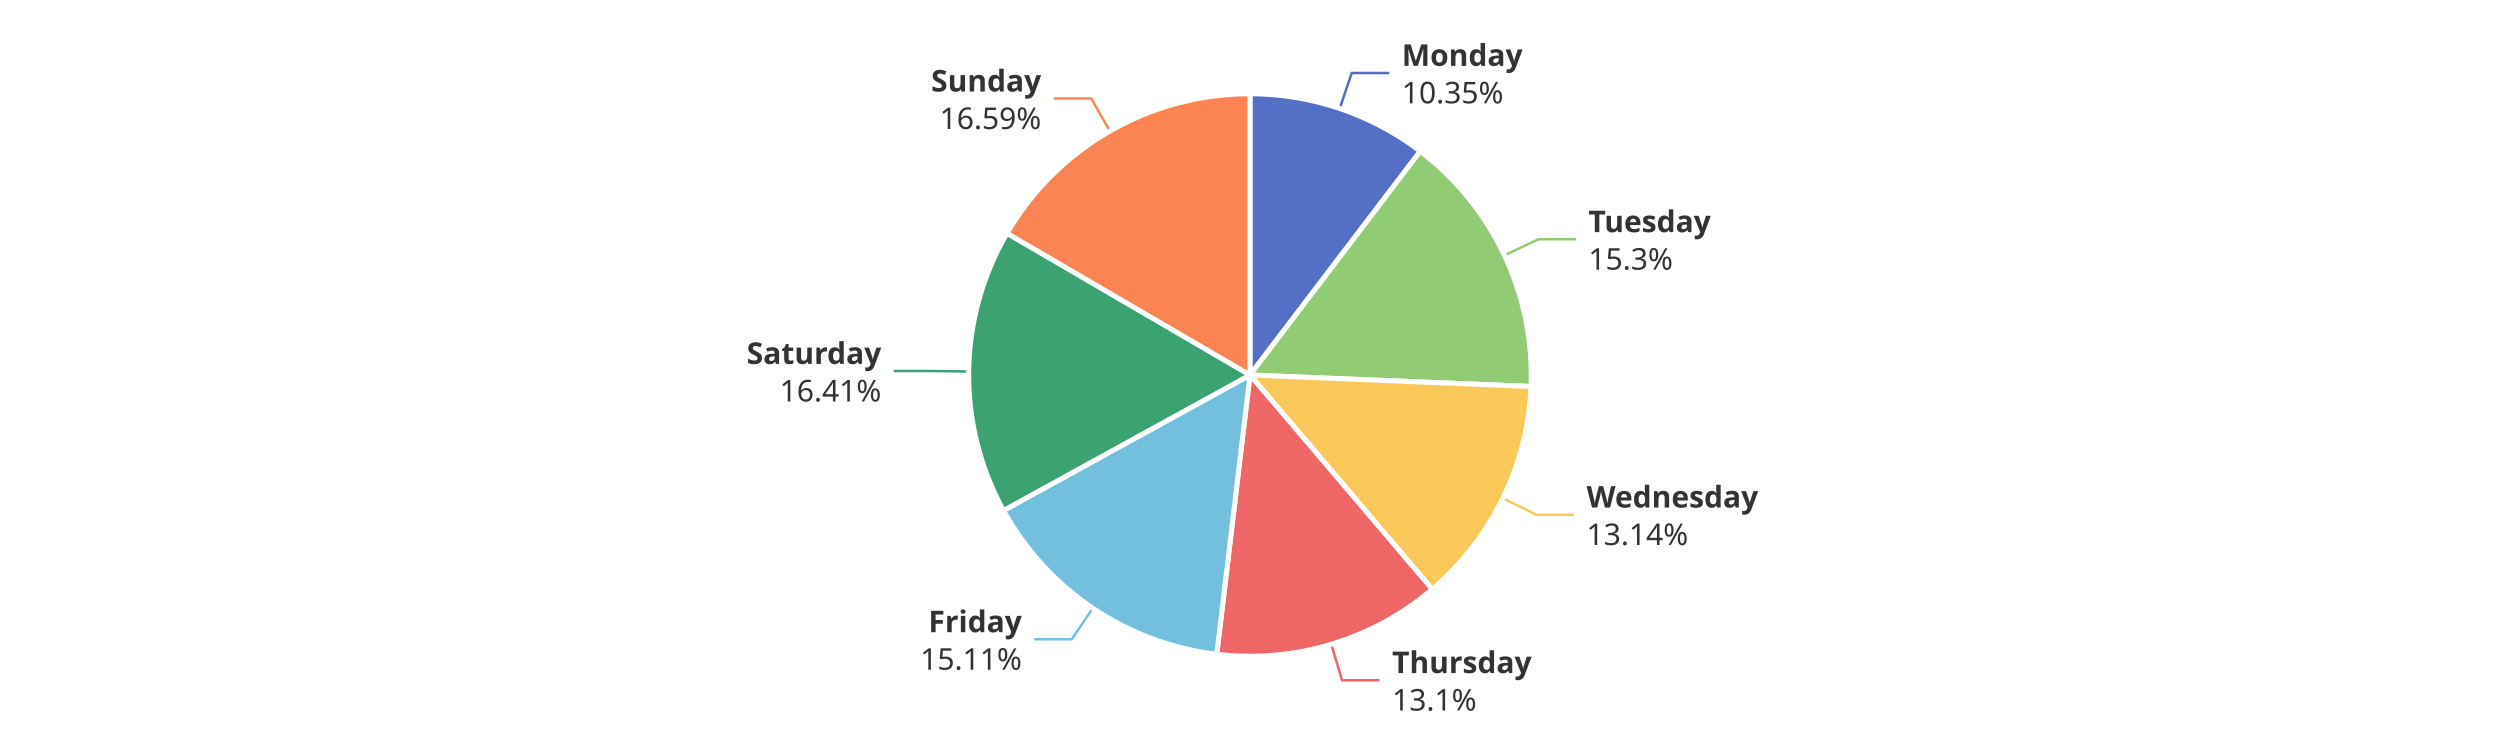
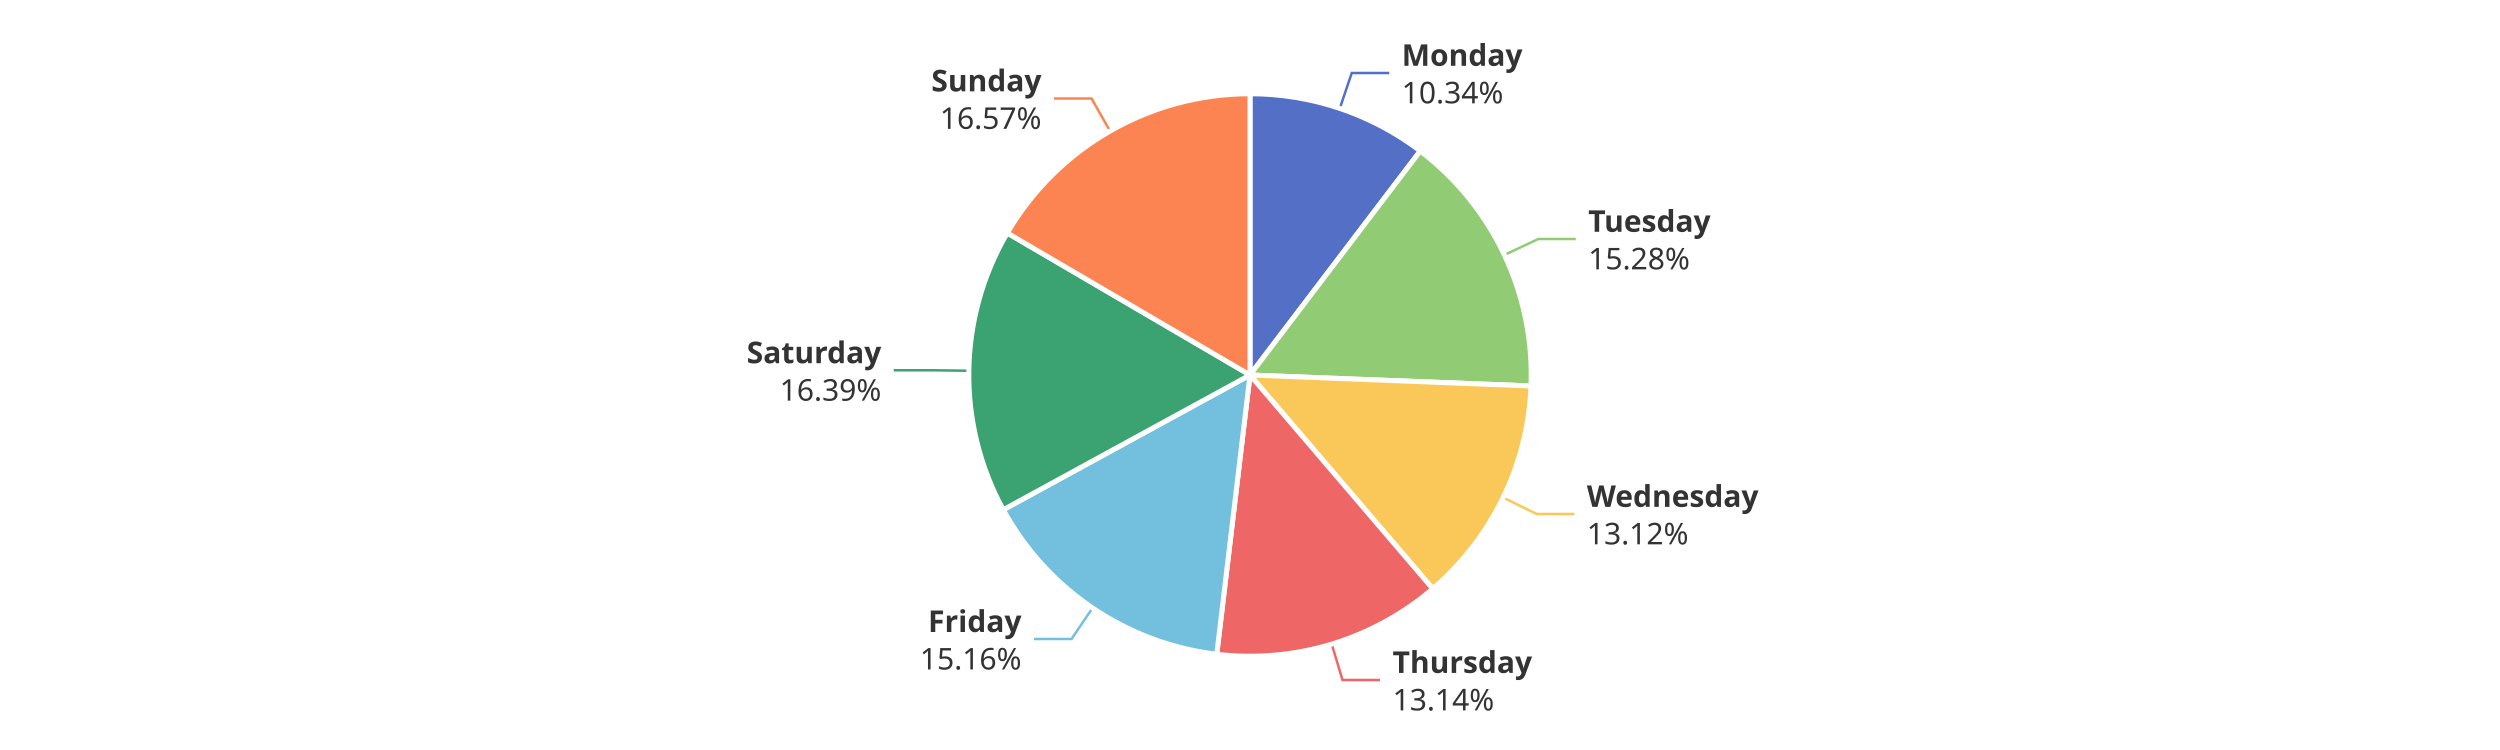
<svg xmlns="http://www.w3.org/2000/svg" width="1000" height="300" version="1.1" baseProfile="full" viewBox="0 0 1000 300">
  <rect width="1000" height="300" x="0" y="0" id="0" fill="#ffffff" />
  <polyline points="535.9 43.4 540.7 29.2 555.7 29.2" fill="none" stroke="#5470c6" />
-   <polyline points="601.8 102.1 615.4 95.7 630.4 95.7" fill="none" stroke="#91cc75" />
-   <polyline points="601.1 199.3 614.6 205.9 629.6 205.9" fill="none" stroke="#fac858" />
-   <polyline points="532.5 257.7 536.8 272.1 551.8 272.1" fill="none" stroke="#ee6666" />
-   <polyline points="437.1 243.3 428.7 255.7 413.7 255.7" fill="none" stroke="#73c0de" />
-   <polyline points="387.5 148.6 372.5 148.4 357.5 148.4" fill="none" stroke="#3ba272" />
-   <polyline points="444 52.5 436.5 39.4 421.5 39.4" fill="none" stroke="#fc8452" />
-   <path d="M500 37.5A112.5 112.5 0 0 1 568.1 60.5L500 150Z" fill="#5470c6" stroke="#fff" stroke-width="2" stroke-linejoin="round" />
-   <path d="M568.1 60.5A112.5 112.5 0 0 1 612.4 154.6L500 150Z" fill="#91cc75" stroke="#fff" stroke-width="2" stroke-linejoin="round" />
-   <path d="M612.4 154.6A112.5 112.5 0 0 1 572.9 235.7L500 150Z" fill="#fac858" stroke="#fff" stroke-width="2" stroke-linejoin="round" />
-   <path d="M572.9 235.7A112.5 112.5 0 0 1 486.7 261.7L500 150Z" fill="#ee6666" stroke="#fff" stroke-width="2" stroke-linejoin="round" />
-   <path d="M486.7 261.7A112.5 112.5 0 0 1 401.4 204.2L500 150Z" fill="#73c0de" stroke="#fff" stroke-width="2" stroke-linejoin="round" />
-   <path d="M401.4 204.2A112.5 112.5 0 0 1 402.8 93.3L500 150Z" fill="#3ba272" stroke="#fff" stroke-width="2" stroke-linejoin="round" />
-   <path d="M402.8 93.3A112.5 112.5 0 0 1 500 37.5L500 150Z" fill="#fc8452" stroke="#fff" stroke-width="2" stroke-linejoin="round" />
-   <path d="M0 -15l42.8 0l0 30l-42.8 0Z" transform="translate(560.7267 29.1795)" fill="none" />
-   <text dominant-baseline="central" text-anchor="start" style="font-size:12px;font-family:sans-serif;font-weight:bold;" y="-7.5" transform="translate(560.7267 29.1795)" fill="#333" stroke="rgb(255,255,255)" stroke-width="2" paint-order="stroke" stroke-miterlimit="2">Monday</text>
-   <text dominant-baseline="central" text-anchor="start" style="font-size:12px;font-family:sans-serif;" y="7.5" transform="translate(560.7267 29.1795)" fill="#333" stroke="rgb(255,255,255)" stroke-width="2" paint-order="stroke" stroke-miterlimit="2">10.35%</text>
-   <path d="M0 -15l46.2 0l0 30l-46.2 0Z" transform="translate(635.3593 95.7001)" fill="none" />
-   <text dominant-baseline="central" text-anchor="start" style="font-size:12px;font-family:sans-serif;font-weight:bold;" y="-7.5" transform="translate(635.3593 95.7001)" fill="#333" stroke="rgb(255,255,255)" stroke-width="2" paint-order="stroke" stroke-miterlimit="2">Tuesday</text>
-   <text dominant-baseline="central" text-anchor="start" style="font-size:12px;font-family:sans-serif;" y="7.5" transform="translate(635.3593 95.7001)" fill="#333" stroke="rgb(255,255,255)" stroke-width="2" paint-order="stroke" stroke-miterlimit="2">15.3%</text>
-   <path d="M0 -15l63.6 0l0 30l-63.6 0Z" transform="translate(634.6154 205.8531)" fill="none" />
-   <text dominant-baseline="central" text-anchor="start" style="font-size:12px;font-family:sans-serif;font-weight:bold;" y="-7.5" transform="translate(634.6154 205.8531)" fill="#333" stroke="rgb(255,255,255)" stroke-width="2" paint-order="stroke" stroke-miterlimit="2">Wednesday</text>
-   <text dominant-baseline="central" text-anchor="start" style="font-size:12px;font-family:sans-serif;" y="7.5" transform="translate(634.6154 205.8531)" fill="#333" stroke="rgb(255,255,255)" stroke-width="2" paint-order="stroke" stroke-miterlimit="2">13.14%</text>
-   <path d="M0 -15l50.2 0l0 30l-50.2 0Z" transform="translate(556.8352 272.0632)" fill="none" />
-   <text dominant-baseline="central" text-anchor="start" style="font-size:12px;font-family:sans-serif;font-weight:bold;" y="-7.5" transform="translate(556.8352 272.0632)" fill="#333" stroke="rgb(255,255,255)" stroke-width="2" paint-order="stroke" stroke-miterlimit="2">Thursday</text>
-   <text dominant-baseline="central" text-anchor="start" style="font-size:12px;font-family:sans-serif;" y="7.5" transform="translate(556.8352 272.0632)" fill="#333" stroke="rgb(255,255,255)" stroke-width="2" paint-order="stroke" stroke-miterlimit="2">13.1%</text>
-   <path d="M-40.9 -15l40.9 0l0 30l-40.9 0Z" transform="translate(408.7387 255.7264)" fill="none" />
-   <text dominant-baseline="central" text-anchor="end" style="font-size:12px;font-family:sans-serif;font-weight:bold;" y="-7.5" transform="translate(408.7387 255.7264)" fill="#333" stroke="rgb(255,255,255)" stroke-width="2" paint-order="stroke" stroke-miterlimit="2">Friday</text>
-   <text dominant-baseline="central" text-anchor="end" style="font-size:12px;font-family:sans-serif;" y="7.5" transform="translate(408.7387 255.7264)" fill="#333" stroke="rgb(255,255,255)" stroke-width="2" paint-order="stroke" stroke-miterlimit="2">15.11%</text>
-   <path d="M-48.2 -15l48.2 0l0 30l-48.2 0Z" transform="translate(352.5098 148.418)" fill="none" />
-   <text dominant-baseline="central" text-anchor="end" style="font-size:12px;font-family:sans-serif;font-weight:bold;" y="-7.5" transform="translate(352.5098 148.418)" fill="#333" stroke="rgb(255,255,255)" stroke-width="2" paint-order="stroke" stroke-miterlimit="2">Saturday</text>
-   <text dominant-baseline="central" text-anchor="end" style="font-size:12px;font-family:sans-serif;" y="7.5" transform="translate(352.5098 148.418)" fill="#333" stroke="rgb(255,255,255)" stroke-width="2" paint-order="stroke" stroke-miterlimit="2">16.41%</text>
-   <path d="M-40.9 -15l40.9 0l0 30l-40.9 0Z" transform="translate(416.4872 39.4452)" fill="none" />
-   <text dominant-baseline="central" text-anchor="end" style="font-size:12px;font-family:sans-serif;font-weight:bold;" y="-7.5" transform="translate(416.4872 39.4452)" fill="#333" stroke="rgb(255,255,255)" stroke-width="2" paint-order="stroke" stroke-miterlimit="2">Sunday</text>
-   <text dominant-baseline="central" text-anchor="end" style="font-size:12px;font-family:sans-serif;" y="7.5" transform="translate(416.4872 39.4452)" fill="#333" stroke="rgb(255,255,255)" stroke-width="2" paint-order="stroke" stroke-miterlimit="2">16.59%</text>
+   <polyline points="601.7 102 615.3 95.6 630.3 95.6" fill="none" stroke="#91cc75" />
+   <polyline points="601.2 199 614.7 205.6 629.7 205.6" fill="none" stroke="#fac858" />
+   <polyline points="532.7 257.7 537 272 552 272" fill="none" stroke="#ee6666" />
+   <polyline points="437 243.2 428.6 255.6 413.6 255.6" fill="none" stroke="#73c0de" />
+   <polyline points="387.5 148.3 372.5 148.1 357.5 148.1" fill="none" stroke="#3ba272" />
+   <polyline points="444 52.4 436.6 39.4 421.6 39.4" fill="none" stroke="#fc8452" />
+   <path d="M500 37.5A112.5 112.5 0 0 1 568.1 60.4L500 150Z" fill="#5470c6" stroke="#fff" stroke-width="2" stroke-linejoin="round" />
+   <path d="M568.1 60.4A112.5 112.5 0 0 1 612.4 154.4L500 150Z" fill="#91cc75" stroke="#fff" stroke-width="2" stroke-linejoin="round" />
+   <path d="M612.4 154.4A112.5 112.5 0 0 1 573.1 235.5L500 150Z" fill="#fac858" stroke="#fff" stroke-width="2" stroke-linejoin="round" />
+   <path d="M573.1 235.5A112.5 112.5 0 0 1 486.7 261.7L500 150Z" fill="#ee6666" stroke="#fff" stroke-width="2" stroke-linejoin="round" />
+   <path d="M486.7 261.7A112.5 112.5 0 0 1 401.3 203.9L500 150Z" fill="#73c0de" stroke="#fff" stroke-width="2" stroke-linejoin="round" />
+   <path d="M401.3 203.9A112.5 112.5 0 0 1 402.9 93.2L500 150Z" fill="#3ba272" stroke="#fff" stroke-width="2" stroke-linejoin="round" />
+   <path d="M402.9 93.2A112.5 112.5 0 0 1 500 37.5L500 150Z" fill="#fc8452" stroke="#fff" stroke-width="2" stroke-linejoin="round" />
+   <path d="M0 -15l42.8 0l0 30l-42.8 0Z" transform="translate(560.6926 29.168)" fill="none" />
+   <text dominant-baseline="central" text-anchor="start" style="font-size:12px;font-family:sans-serif;font-weight:bold;" y="-7.5" transform="translate(560.6926 29.168)" fill="#333" stroke="rgb(255,255,255)" stroke-width="2" paint-order="stroke" stroke-miterlimit="2">Monday</text>
+   <text dominant-baseline="central" text-anchor="start" style="font-size:12px;font-family:sans-serif;" y="7.5" transform="translate(560.6926 29.168)" fill="#333" stroke="rgb(255,255,255)" stroke-width="2" paint-order="stroke" stroke-miterlimit="2">10.34%</text>
+   <path d="M0 -15l46.2 0l0 30l-46.2 0Z" transform="translate(635.2971 95.5682)" fill="none" />
+   <text dominant-baseline="central" text-anchor="start" style="font-size:12px;font-family:sans-serif;font-weight:bold;" y="-7.5" transform="translate(635.2971 95.5682)" fill="#333" stroke="rgb(255,255,255)" stroke-width="2" paint-order="stroke" stroke-miterlimit="2">Tuesday</text>
+   <text dominant-baseline="central" text-anchor="start" style="font-size:12px;font-family:sans-serif;" y="7.5" transform="translate(635.2971 95.5682)" fill="#333" stroke="rgb(255,255,255)" stroke-width="2" paint-order="stroke" stroke-miterlimit="2">15.28%</text>
+   <path d="M0 -15l63.6 0l0 30l-63.6 0Z" transform="translate(634.7441 205.5881)" fill="none" />
+   <text dominant-baseline="central" text-anchor="start" style="font-size:12px;font-family:sans-serif;font-weight:bold;" y="-7.5" transform="translate(634.7441 205.5881)" fill="#333" stroke="rgb(255,255,255)" stroke-width="2" paint-order="stroke" stroke-miterlimit="2">Wednesday</text>
+   <text dominant-baseline="central" text-anchor="start" style="font-size:12px;font-family:sans-serif;" y="7.5" transform="translate(634.7441 205.5881)" fill="#333" stroke="rgb(255,255,255)" stroke-width="2" paint-order="stroke" stroke-miterlimit="2">13.12%</text>
+   <path d="M0 -15l50.2 0l0 30l-50.2 0Z" transform="translate(557.0305 272.0041)" fill="none" />
+   <text dominant-baseline="central" text-anchor="start" style="font-size:12px;font-family:sans-serif;font-weight:bold;" y="-7.5" transform="translate(557.0305 272.0041)" fill="#333" stroke="rgb(255,255,255)" stroke-width="2" paint-order="stroke" stroke-miterlimit="2">Thursday</text>
+   <text dominant-baseline="central" text-anchor="start" style="font-size:12px;font-family:sans-serif;" y="7.5" transform="translate(557.0305 272.0041)" fill="#333" stroke="rgb(255,255,255)" stroke-width="2" paint-order="stroke" stroke-miterlimit="2">13.14%</text>
+   <path d="M-40.9 -15l40.9 0l0 30l-40.9 0Z" transform="translate(408.5996 255.6326)" fill="none" />
+   <text dominant-baseline="central" text-anchor="end" style="font-size:12px;font-family:sans-serif;font-weight:bold;" y="-7.5" transform="translate(408.5996 255.6326)" fill="#333" stroke="rgb(255,255,255)" stroke-width="2" paint-order="stroke" stroke-miterlimit="2">Friday</text>
+   <text dominant-baseline="central" text-anchor="end" style="font-size:12px;font-family:sans-serif;" y="7.5" transform="translate(408.5996 255.6326)" fill="#333" stroke="rgb(255,255,255)" stroke-width="2" paint-order="stroke" stroke-miterlimit="2">15.16%</text>
+   <path d="M-48.2 -15l48.2 0l0 30l-48.2 0Z" transform="translate(352.5139 148.1175)" fill="none" />
+   <text dominant-baseline="central" text-anchor="end" style="font-size:12px;font-family:sans-serif;font-weight:bold;" y="-7.5" transform="translate(352.5139 148.1175)" fill="#333" stroke="rgb(255,255,255)" stroke-width="2" paint-order="stroke" stroke-miterlimit="2">Saturday</text>
+   <text dominant-baseline="central" text-anchor="end" style="font-size:12px;font-family:sans-serif;" y="7.5" transform="translate(352.5139 148.1175)" fill="#333" stroke="rgb(255,255,255)" stroke-width="2" paint-order="stroke" stroke-miterlimit="2">16.39%</text>
+   <path d="M-40.9 -15l40.9 0l0 30l-40.9 0Z" transform="translate(416.5856 39.3887)" fill="none" />
+   <text dominant-baseline="central" text-anchor="end" style="font-size:12px;font-family:sans-serif;font-weight:bold;" y="-7.5" transform="translate(416.5856 39.3887)" fill="#333" stroke="rgb(255,255,255)" stroke-width="2" paint-order="stroke" stroke-miterlimit="2">Sunday</text>
+   <text dominant-baseline="central" text-anchor="end" style="font-size:12px;font-family:sans-serif;" y="7.5" transform="translate(416.5856 39.3887)" fill="#333" stroke="rgb(255,255,255)" stroke-width="2" paint-order="stroke" stroke-miterlimit="2">16.57%</text>
</svg>
